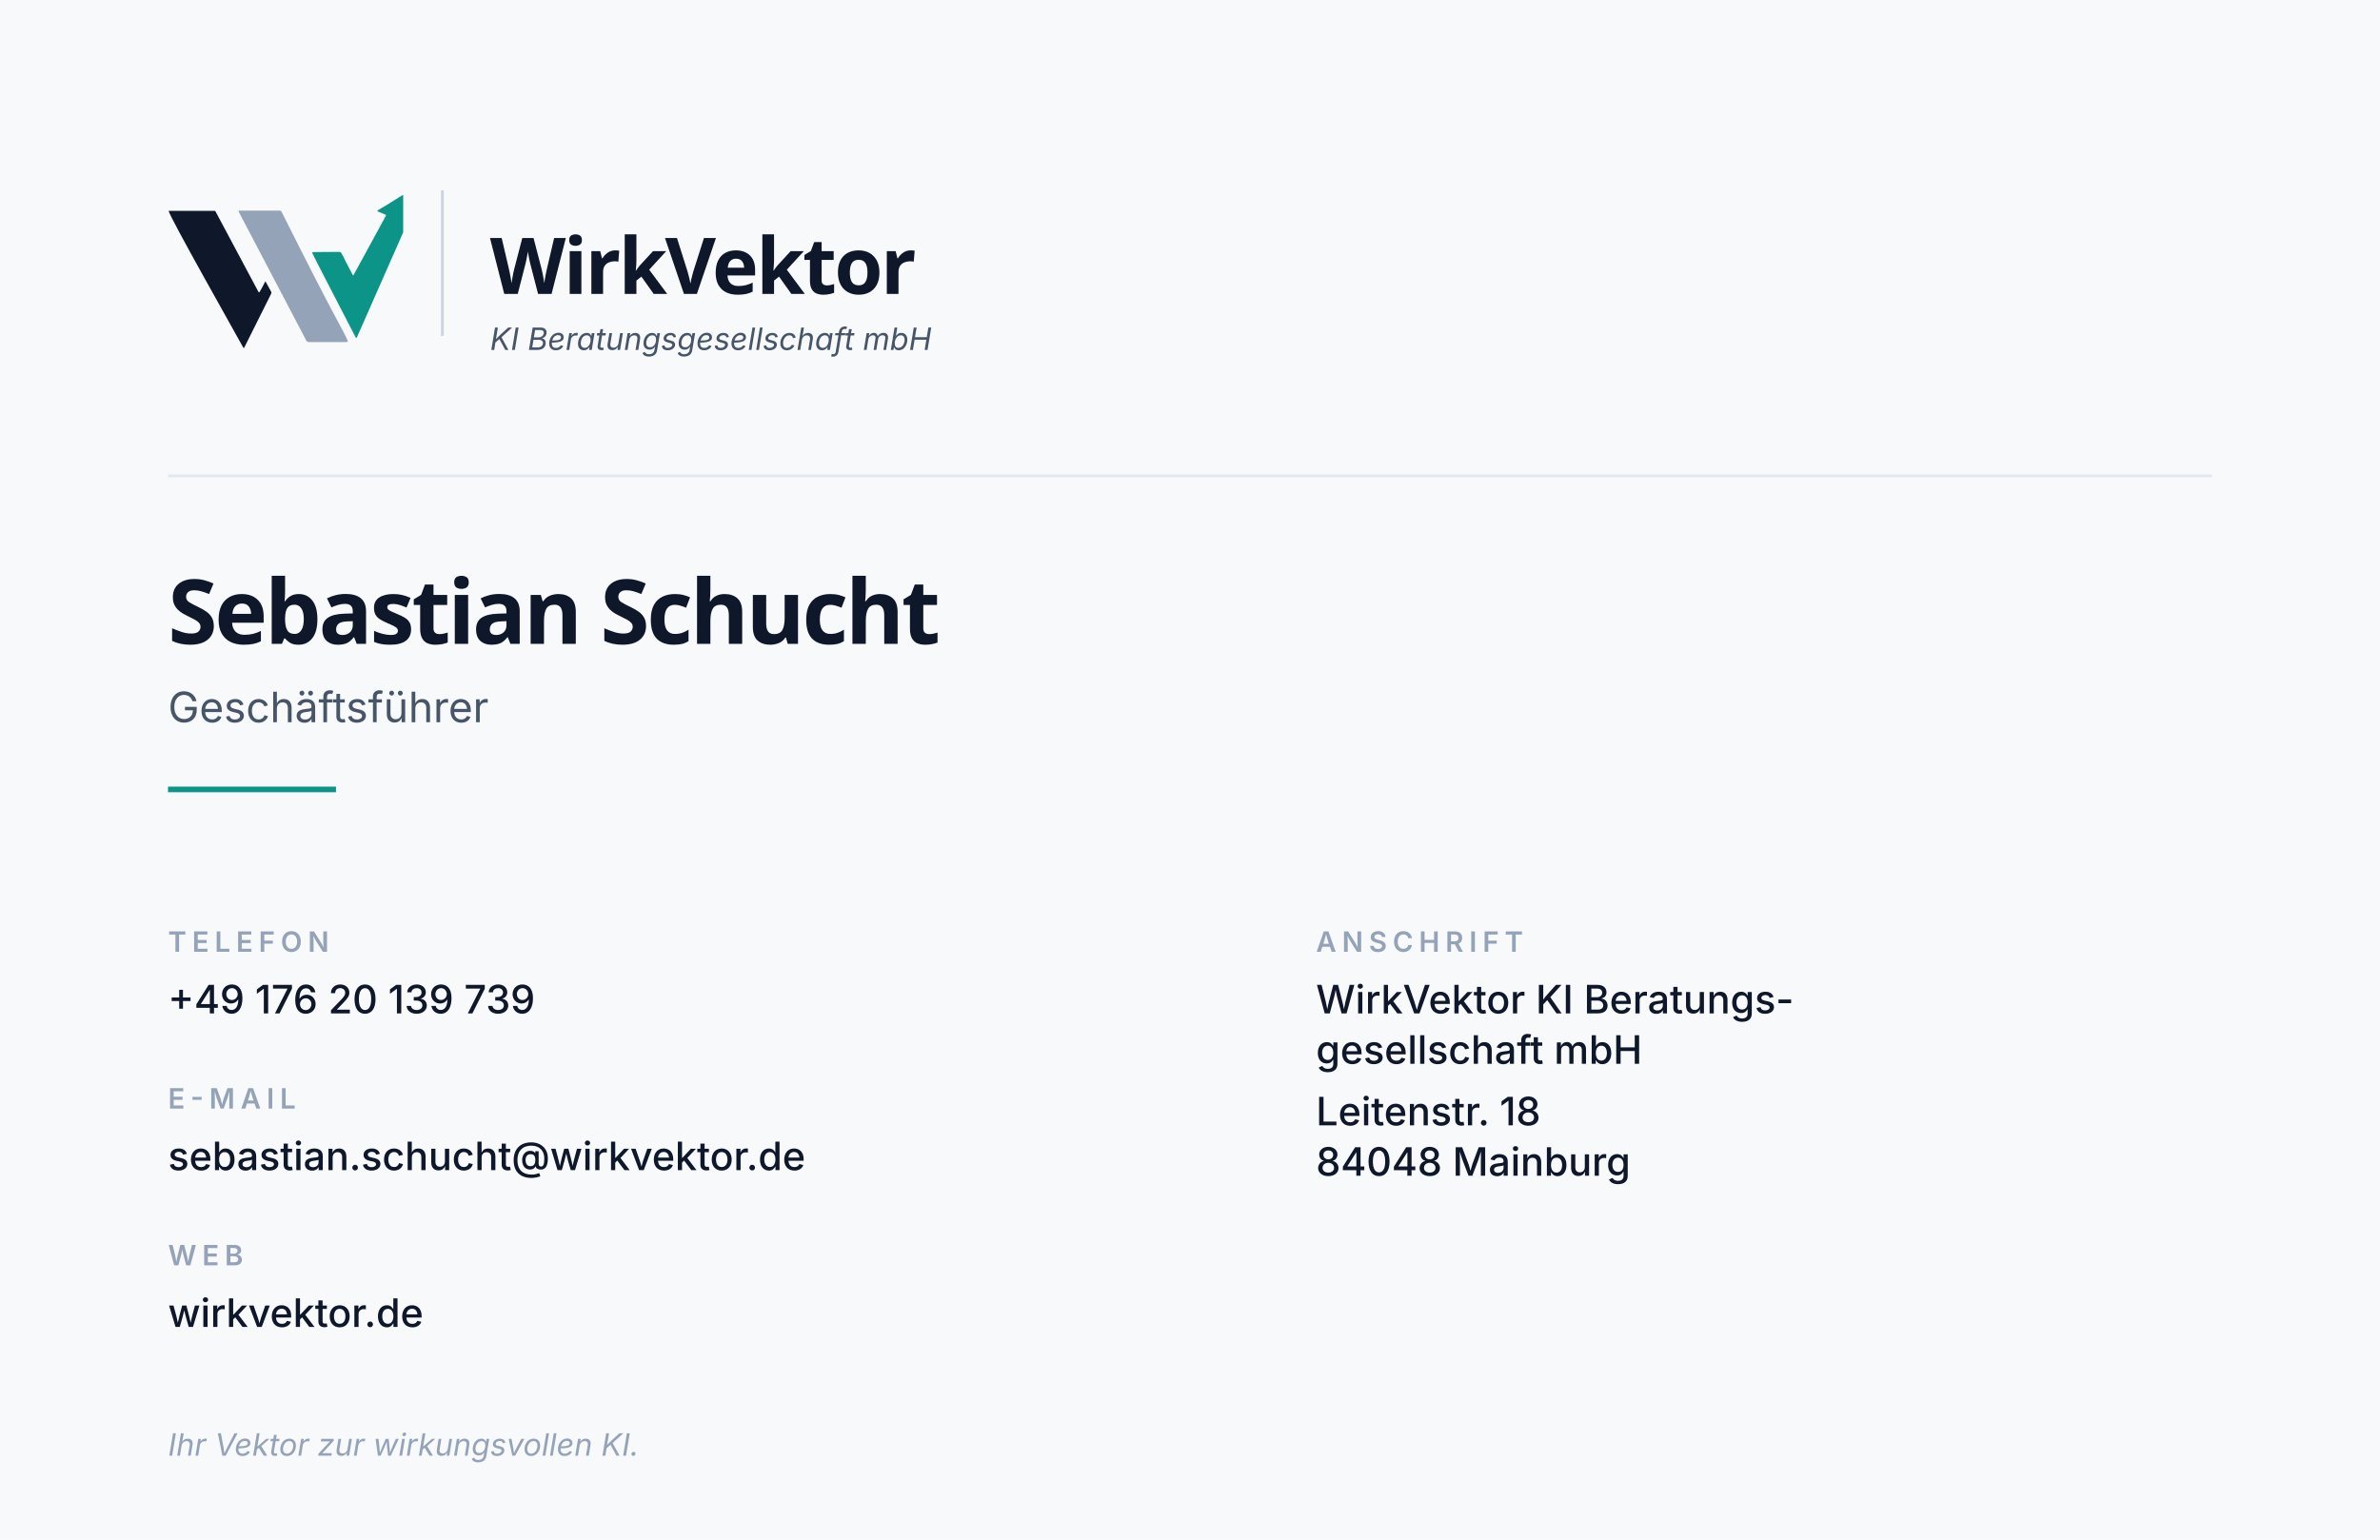
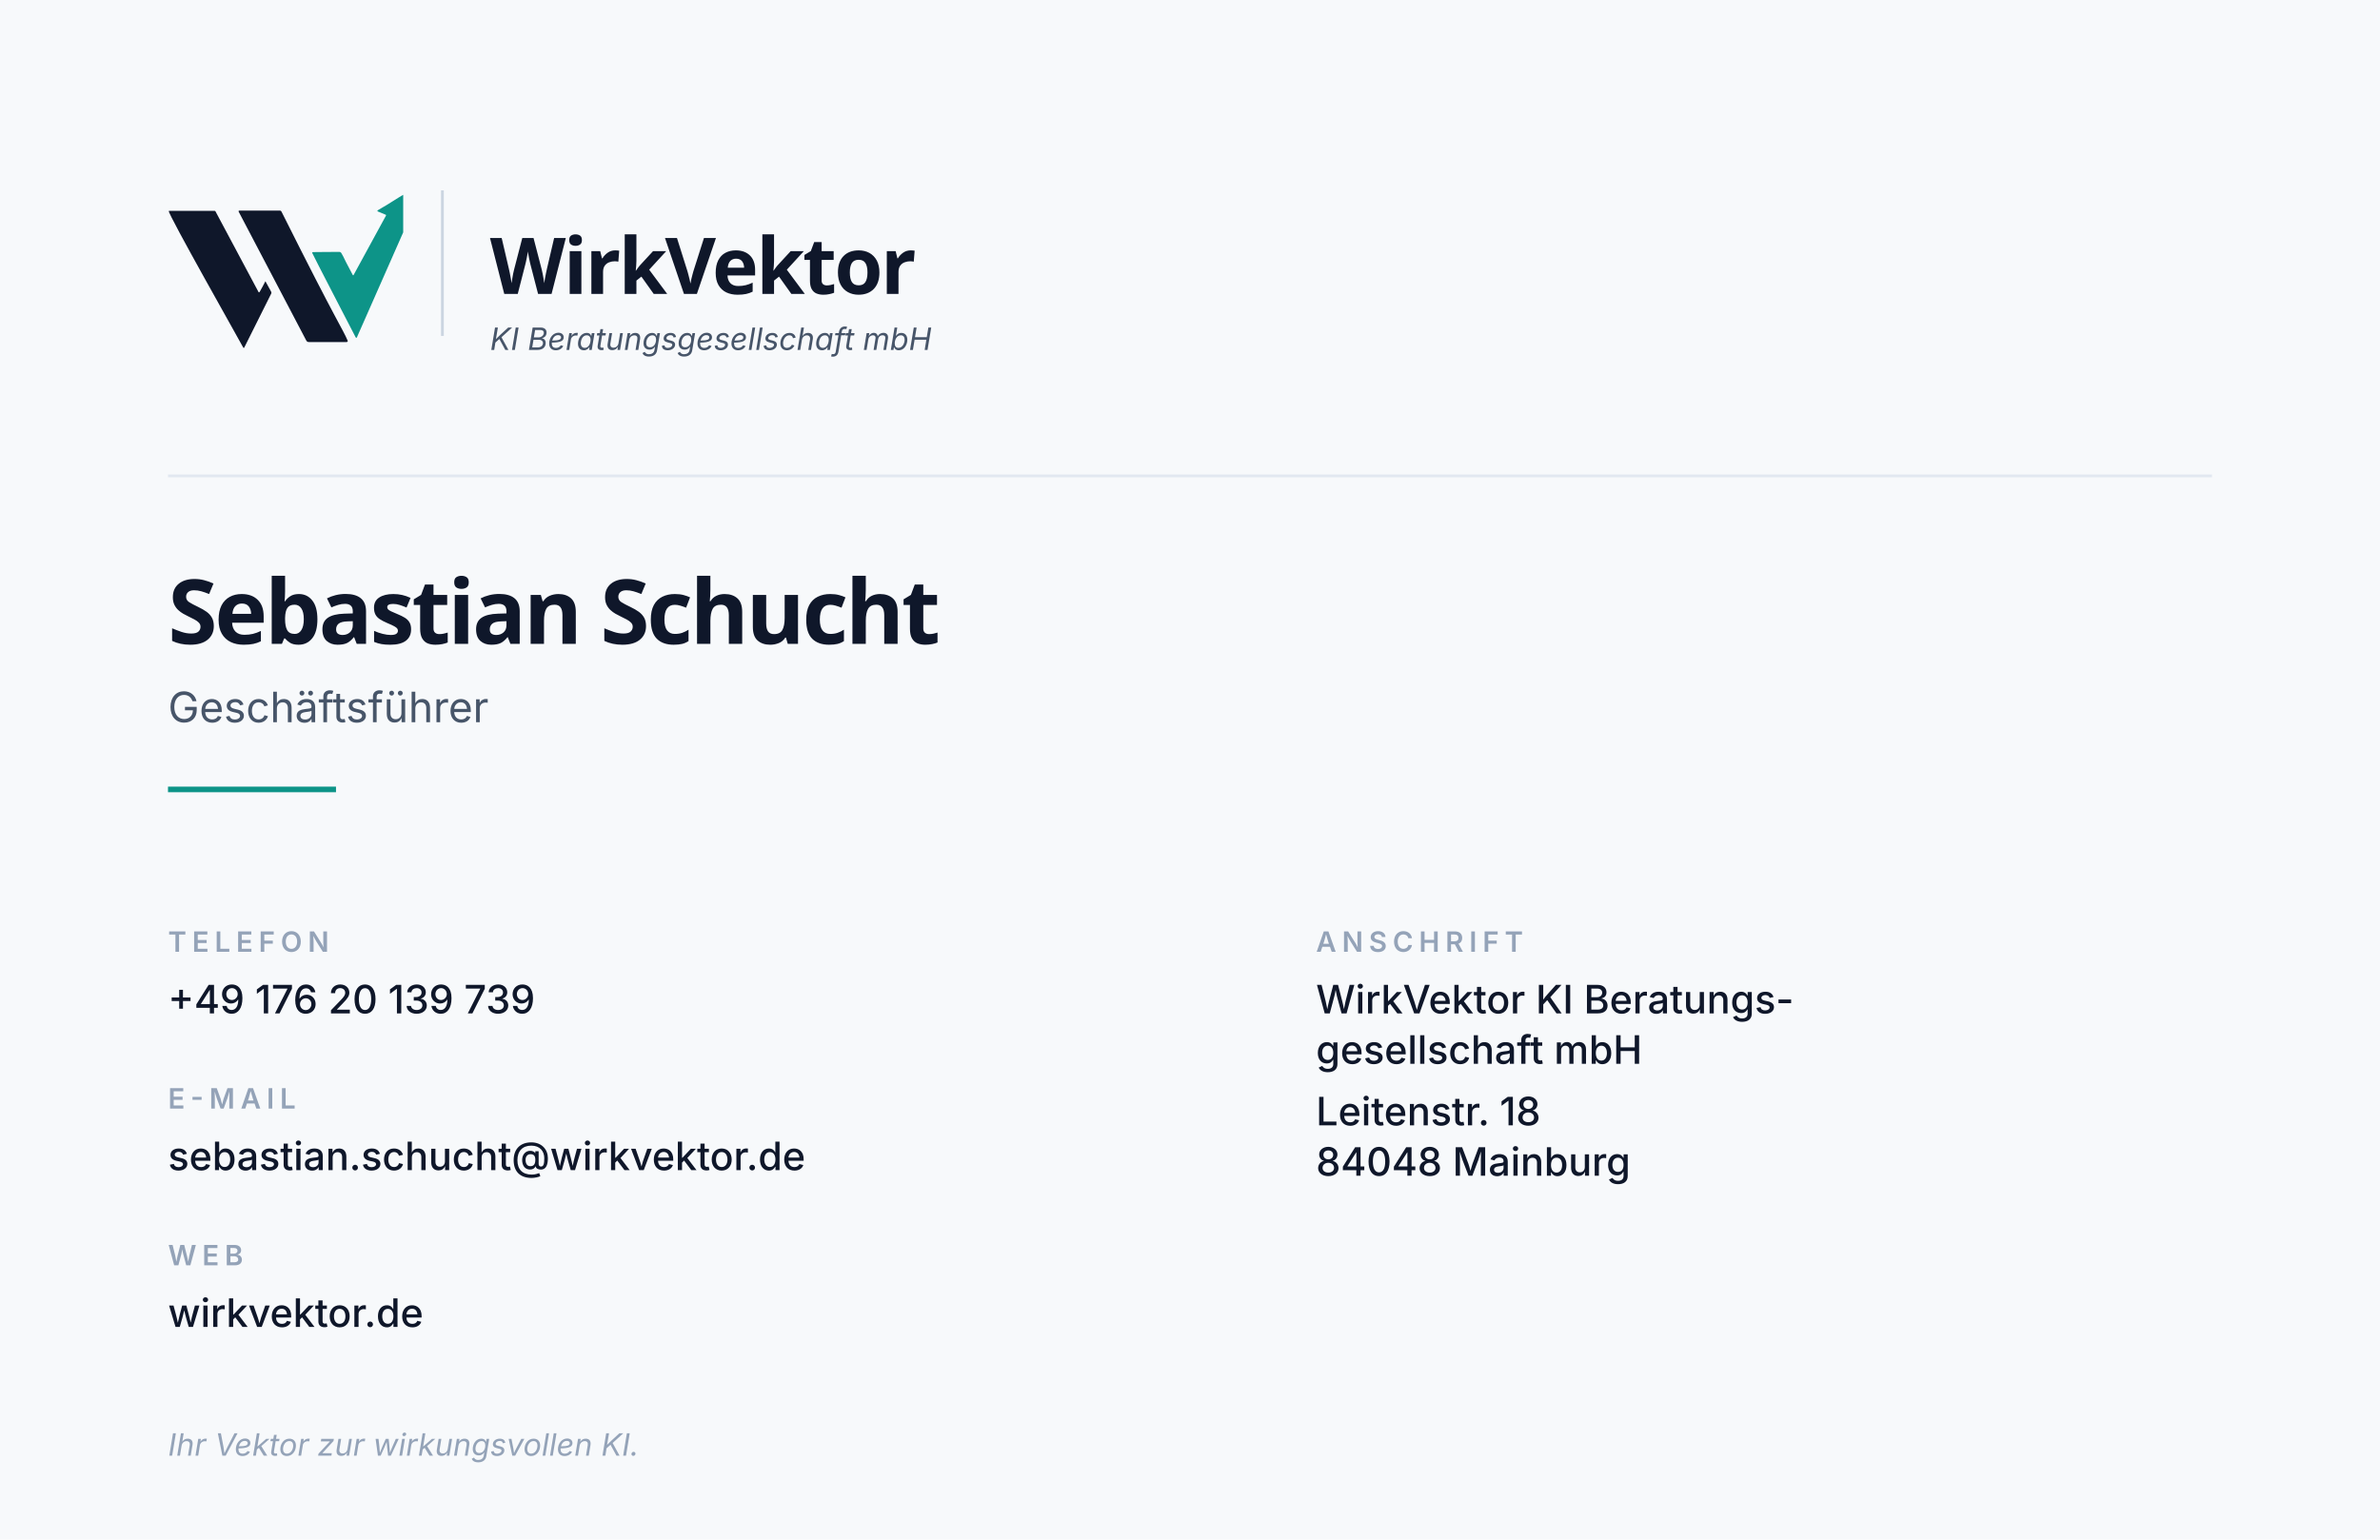
<svg xmlns="http://www.w3.org/2000/svg" viewBox="0 0 850 550" width="85mm" height="55mm" role="img" aria-label="WirkVektor Visitenkarte 10 Rückseite">
  <defs>
    <symbol id="logo-10r" viewBox="50 180 1264 970">
-       <path fill="#94A3B8" d="m 429.869,411.105 c -1.617,-3.283 -0.233,-5.407 3.512,-5.808 1.154,-0.124 2.331,-0.047 3.497,-0.047 71.151,-0.004 142.303,0.055 213.454,-0.136 5.038,-0.014 7.805,2.012 9.801,6.002 305.19,610.161 326.418,624.944 356.065,694.597 0.491,1.18 -1.579,4.046 -3.143,5.26 -1.219,0.946 -3.49,0.706 -5.294,0.707 -66.486,0.031 -132.972,-0.081 -199.457,0.172 -8.134,0.031 -12.86,-3.037 -16.18,-10.165" />
+       <path fill="#0F172A" d="m 429.869,411.105 c -1.617,-3.283 -0.233,-5.407 3.512,-5.808 1.154,-0.124 2.331,-0.047 3.497,-0.047 71.151,-0.004 142.303,0.055 213.454,-0.136 5.038,-0.014 7.805,2.012 9.801,6.002 305.19,610.161 326.418,624.944 356.065,694.597 0.491,1.18 -1.579,4.046 -3.143,5.26 -1.219,0.946 -3.49,0.706 -5.294,0.707 -66.486,0.031 -132.972,-0.081 -199.457,0.172 -8.134,0.031 -12.86,-3.037 -16.18,-10.165" />
      <path fill="#0D9488" d="m 1069.315,1077.033 c -1.325,3.189 -2.482,6.456 -3.977,9.562 -1.464,3.042 -5.113,3.069 -6.69,-0.01 -16.175,-31.553 -228.362,-440.116 -232.675,-451.984 -1.825,-5.023 -0.851,-6.415 4.361,-6.449 140.348,-0.92 0.105,-0.55 140.391,-0.999 6.031,-0.019 9.354,3.566 11.765,7.866 26.534,47.328 -9.995,-16.84 59.323,114.263 0.772,1.46 1.409,3.513 3.491,3.757 1.61,-0.064 2.185,-1.876 2.845,-3.056 32.028,-57.245 162.365,-299.35 172.784,-316.925 2.047,-3.453 1.165,-4.859 -2.304,-6.257 -13.726,-5.534 -27.368,-11.28 -41.005,-17.033 -0.915,-0.386 -2.078,-1.77 -2.149,-2.2 -0.519,-3.134 1.499,-3.998 2.966,-4.846 101.577,-59.1 49.432,-31.755 175.986,-106.737 2.022,-1.198 4.437,-1.915 6.334,-0.948 1.2,0.612 2.353,3.344 2.355,5.302 9.658,97.447 9.83,98.55 18.322,193.504 0.189,2.114 -0.343,3.102 -2.423,4.106 -2.08,0.492 -4.32,-1.202 -6.383,-2.228 -19.762,-9.821 -20.341,-9.188 -33.209,-15.479 -4.149,-2.029 -6.25,-1.896 -7.918,2.211" />
      <path fill="#0F172A" d="m 536.376,842.626 c 1.594,2.952 4.392,2.515 6.417,-0.866 11.328,-18.91 20.536,-37.895 30.65,-56.92 32.244,59.361 21.35,37.822 31.271,57.039 1.256,2.446 1.399,6.543 0.217,8.985 -48.105,96.831 -97.052,193.246 -144.98,290.174 -1.42,2.842 -4.226,2.881 -5.683,0.101 C 435.334,1105.031 49.433,423.343 54.255,407.715 c 0.121,-1.404 3.421,-1.082 5.311,-1.084 79.82,-0.069 159.64,-0.025 239.459,-0.295 6.461,-0.022 7.126,4.878 8.988,8.315" />
    </symbol>
  </defs>
  <rect width="850" height="550" fill="#F7F9FB" />
  <use href="#logo-10r" x="60" y="60" width="84" height="65" />
  <line x1="158" y1="68" x2="158" y2="120" stroke="#CBD5E1" stroke-width="1" />
  <text x="175" y="105" font-family="Hanken Grotesk, system-ui, sans-serif" font-weight="600" font-size="28" fill="#0F172A" letter-spacing="-0.8">WirkVektor</text>
  <text x="175" y="125" font-family="Inter, system-ui, sans-serif" font-style="italic" font-weight="400" font-size="11" fill="#475569">KI Beratungsgesellschaft mbH</text>
  <line x1="60" y1="170" x2="790" y2="170" stroke="#E2E8F0" stroke-width="1" />
  <text x="60" y="230" font-family="Hanken Grotesk, system-ui, sans-serif" font-weight="700" font-size="32" fill="#0F172A" letter-spacing="-1">Sebastian Schucht</text>
  <text x="60" y="258" font-family="Inter, system-ui, sans-serif" font-weight="400" font-size="15" fill="#475569">Geschäftsführer</text>
  <line x1="60" y1="282" x2="120" y2="282" stroke="#0D9488" stroke-width="2" />
  <g transform="translate(60 340)" font-family="Inter, system-ui, sans-serif">
    <text font-weight="600" font-size="10" letter-spacing="2" fill="#94A3B8">TELEFON</text>
    <text y="22" font-weight="500" font-size="14" fill="#0F172A">+49 176 20 139 739</text>
    <text y="56" font-weight="600" font-size="10" letter-spacing="2" fill="#94A3B8">E-MAIL</text>
    <text y="78" font-weight="500" font-size="14" fill="#0F172A">sebastian.schucht@wirkvektor.de</text>
    <text y="112" font-weight="600" font-size="10" letter-spacing="2" fill="#94A3B8">WEB</text>
    <text y="134" font-weight="500" font-size="14" fill="#0F172A">wirkvektor.de</text>
  </g>
  <g transform="translate(470 340)" font-family="Inter, system-ui, sans-serif">
    <text font-weight="600" font-size="10" letter-spacing="2" fill="#94A3B8">ANSCHRIFT</text>
    <text y="22" font-weight="500" font-size="14" fill="#0F172A">WirkVektor KI Beratungs-</text>
    <text y="40" font-weight="500" font-size="14" fill="#0F172A">gesellschaft mbH</text>
    <text y="62" font-weight="500" font-size="14" fill="#0F172A">Leitenstr. 18</text>
    <text y="80" font-weight="500" font-size="14" fill="#0F172A">84048 Mainburg</text>
  </g>
  <text x="60" y="520" font-family="Inter, system-ui, sans-serif" font-style="italic" font-weight="400" font-size="11" fill="#94A3B8">Ihr Vektor zur wirkungsvollen KI.</text>
</svg>
